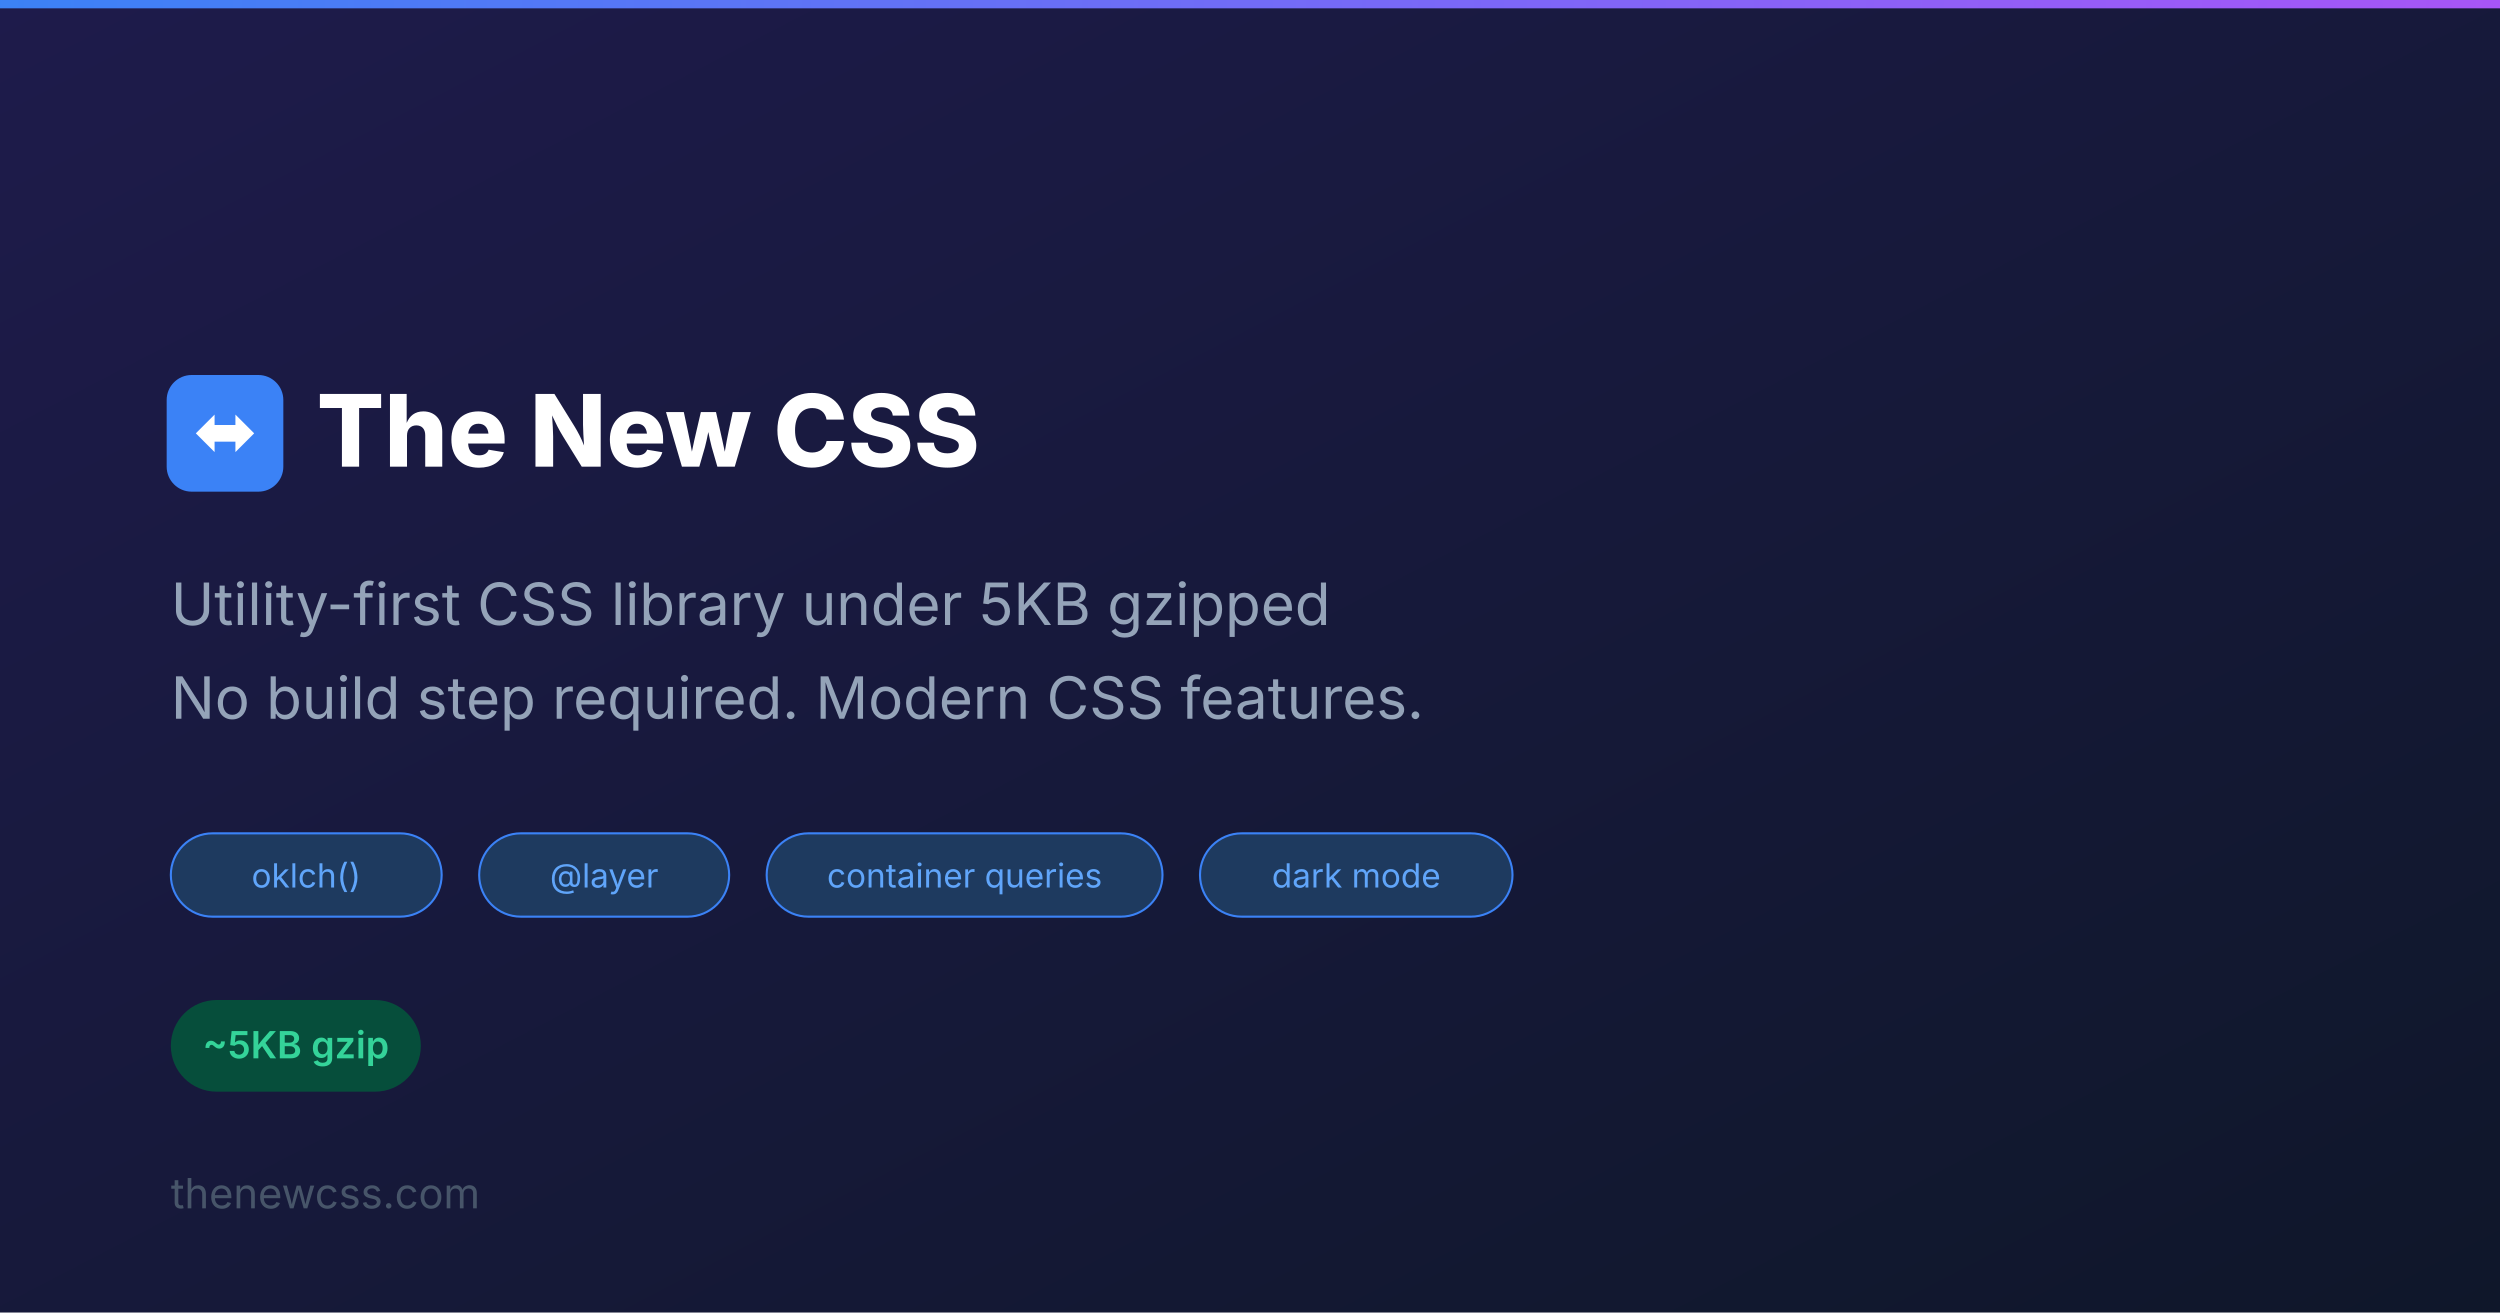
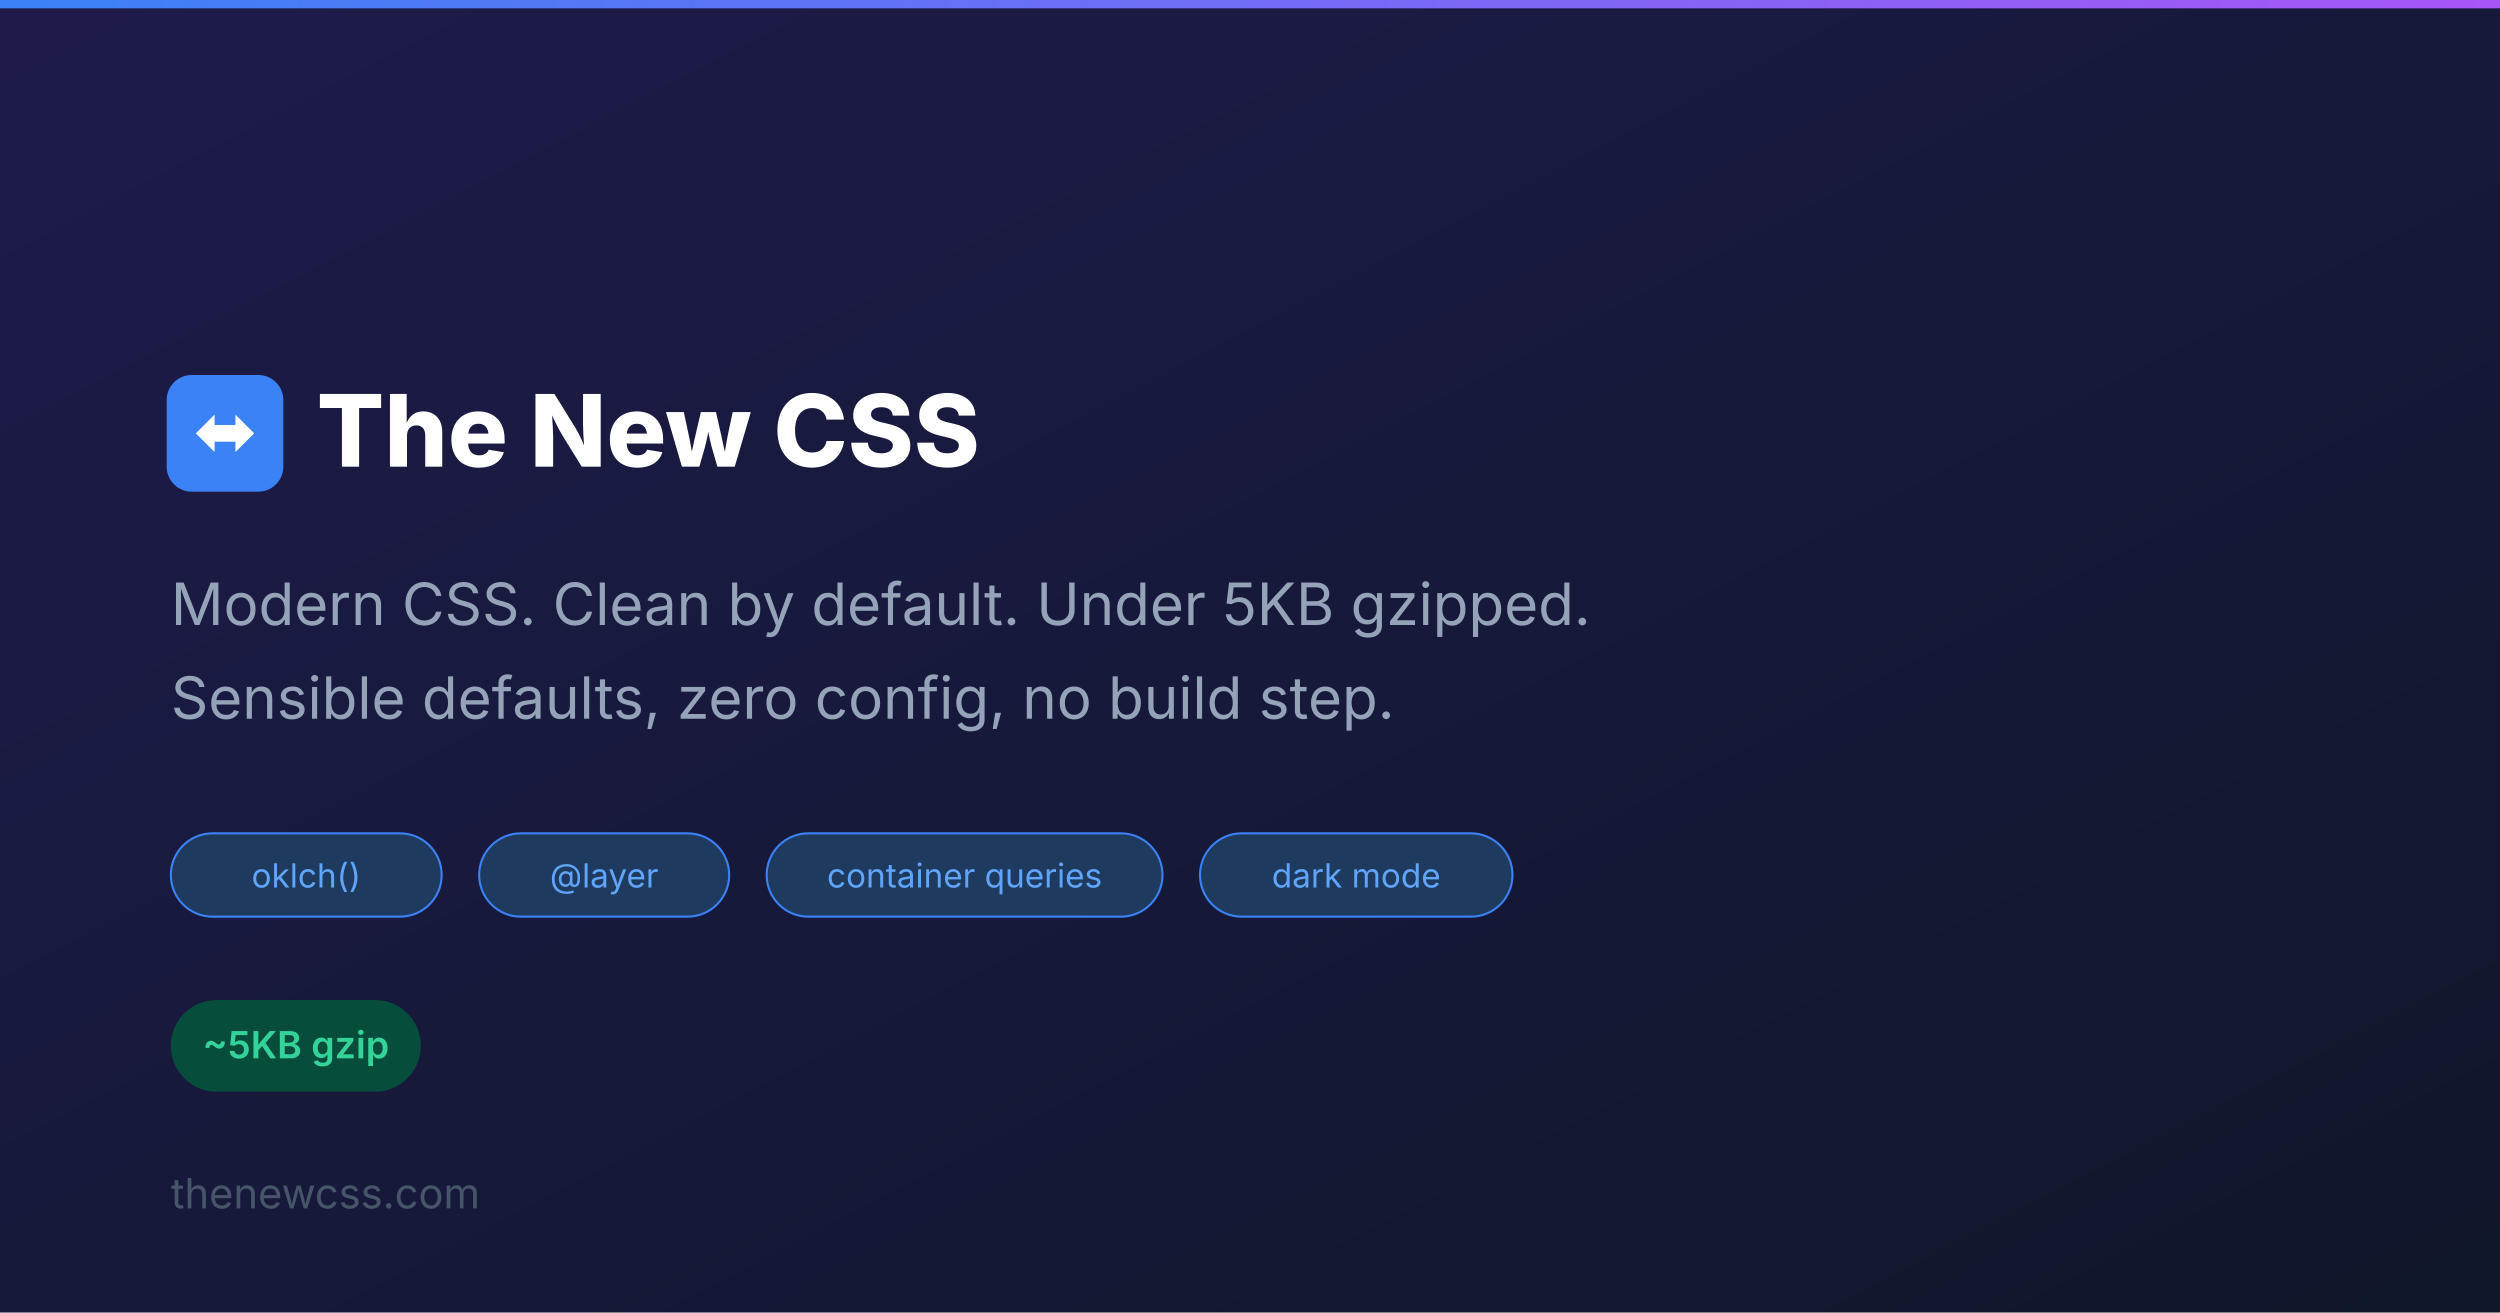
<svg xmlns="http://www.w3.org/2000/svg" width="1200" height="630" viewBox="0 0 1200 630">
  <defs>
    <linearGradient id="bg" x1="0%" y1="0%" x2="100%" y2="100%">
      <stop offset="0%" style="stop-color:#1e1b4b" />
      <stop offset="100%" style="stop-color:#0f172a" />
    </linearGradient>
    <linearGradient id="accent" x1="0%" y1="0%" x2="100%" y2="0%">
      <stop offset="0%" style="stop-color:#3b82f6" />
      <stop offset="100%" style="stop-color:#a855f7" />
    </linearGradient>
  </defs>
  <rect width="1200" height="630" fill="url(#bg)" />
  <rect x="0" y="0" width="1200" height="4" fill="url(#accent)" />
  <rect x="80" y="180" width="56" height="56" rx="12" fill="#3b82f6" />
  <path d="M94 208 L103 199 L103 204 L113 204 L113 199 L122 208 L113 217 L113 212 L103 212 L103 217 Z" fill="white" />
  <text x="152" y="224" font-family="system-ui,-apple-system,sans-serif" font-size="48" font-weight="800" fill="white">The New CSS</text>
-   <text x="82" y="300" font-family="system-ui,-apple-system,sans-serif" font-size="28" fill="#94a3b8">Utility-first CSS library under 5KB gzipped</text>
-   <text x="82" y="345" font-family="system-ui,-apple-system,sans-serif" font-size="28" fill="#94a3b8">No build step required. Modern CSS features.</text>
+   <text x="82" y="300" font-family="system-ui,-apple-system,sans-serif" font-size="28" fill="#94a3b8">Modern CSS. Clean by default. Under 5KB gzipped.</text>
+   <text x="82" y="345" font-family="system-ui,-apple-system,sans-serif" font-size="28" fill="#94a3b8">Sensible defaults, zero config, no build step.</text>
  <rect x="82" y="400" width="130" height="40" rx="20" fill="#1e3a5f" stroke="#3b82f6" stroke-width="1" />
  <text x="147" y="426" font-family="system-ui,-apple-system,sans-serif" font-size="16" fill="#60a5fa" text-anchor="middle">oklch()</text>
  <rect x="230" y="400" width="120" height="40" rx="20" fill="#1e3a5f" stroke="#3b82f6" stroke-width="1" />
  <text x="290" y="426" font-family="system-ui,-apple-system,sans-serif" font-size="16" fill="#60a5fa" text-anchor="middle">@layer</text>
  <rect x="368" y="400" width="190" height="40" rx="20" fill="#1e3a5f" stroke="#3b82f6" stroke-width="1" />
  <text x="463" y="426" font-family="system-ui,-apple-system,sans-serif" font-size="16" fill="#60a5fa" text-anchor="middle">container queries</text>
  <rect x="576" y="400" width="150" height="40" rx="20" fill="#1e3a5f" stroke="#3b82f6" stroke-width="1" />
  <text x="651" y="426" font-family="system-ui,-apple-system,sans-serif" font-size="16" fill="#60a5fa" text-anchor="middle">dark mode</text>
  <rect x="82" y="480" width="120" height="44" rx="22" fill="#064e3b" />
  <text x="142" y="508" font-family="system-ui,-apple-system,sans-serif" font-size="18" font-weight="600" fill="#34d399" text-anchor="middle">~5KB gzip</text>
  <text x="82" y="580" font-family="system-ui,-apple-system,sans-serif" font-size="20" fill="#475569">thenewcss.com</text>
</svg>
